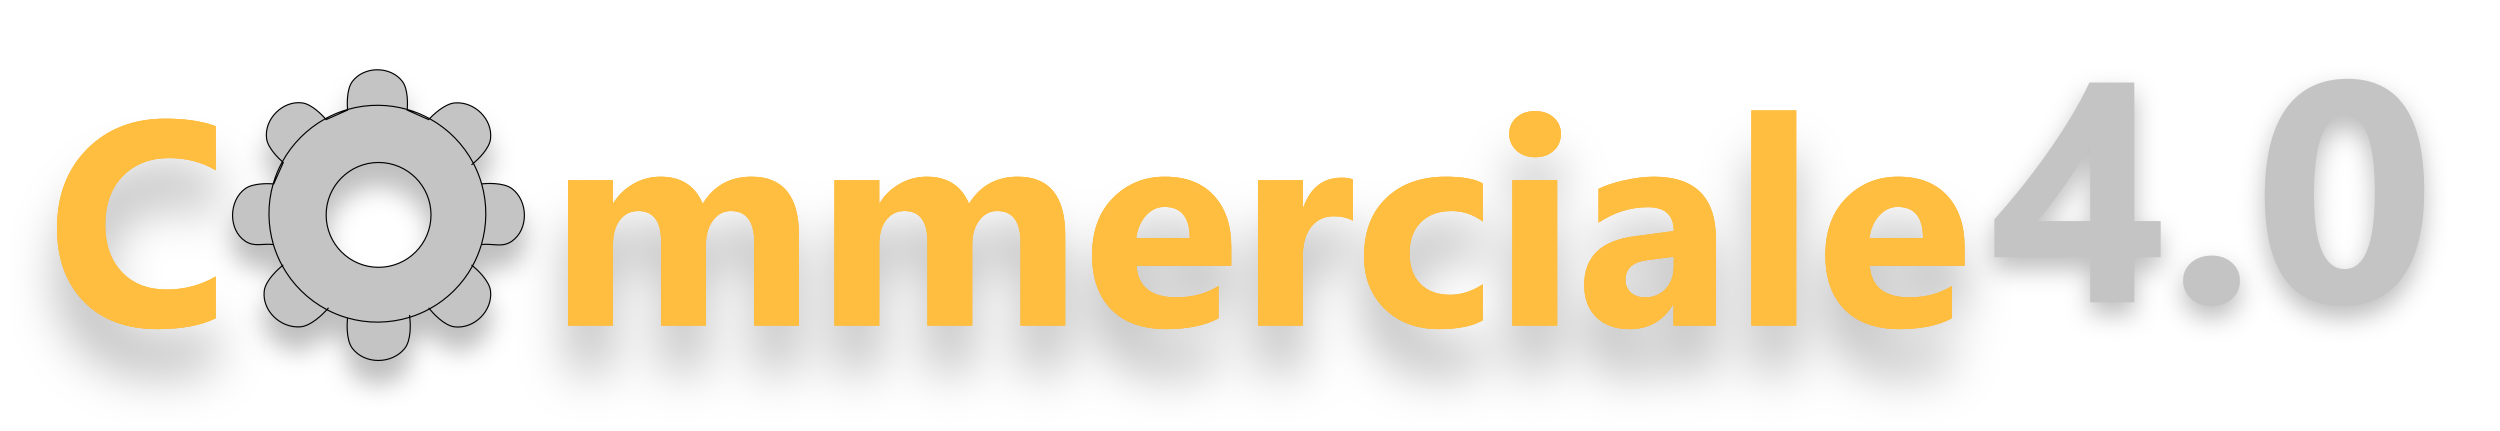
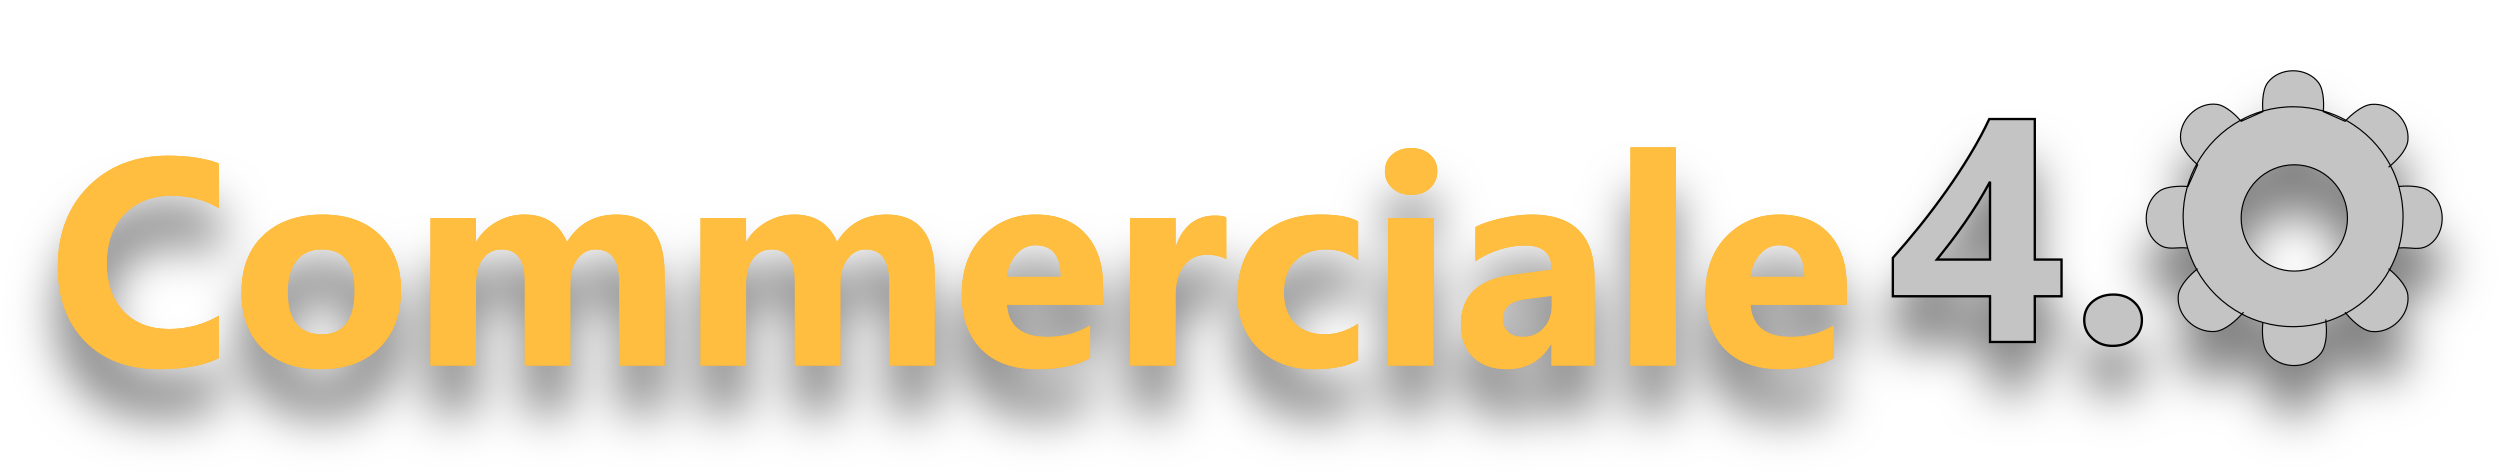
- <svg xmlns="http://www.w3.org/2000/svg" width="215" height="37" viewBox="0 0 215 37" fill="none">
+ <svg xmlns="http://www.w3.org/2000/svg" width="212" height="40" viewBox="0 0 212 40" fill="none">
  <g filter="url(#filter0_d)">
-     <path d="M18.551 27.377C17.273 27.996 15.605 28.305 13.546 28.305C10.86 28.305 8.749 27.516 7.21 25.937C5.672 24.358 4.903 22.255 4.903 19.626C4.903 16.826 5.766 14.556 7.491 12.815C9.225 11.073 11.471 10.202 14.229 10.202C15.938 10.202 17.379 10.418 18.551 10.849V14.646C17.379 13.946 16.044 13.596 14.547 13.596C12.903 13.596 11.576 14.113 10.567 15.146C9.558 16.18 9.054 17.579 9.054 19.345C9.054 21.038 9.53 22.389 10.482 23.398C11.434 24.399 12.716 24.899 14.327 24.899C15.865 24.899 17.273 24.525 18.551 23.776V27.377ZM68.71 28H64.864V20.871C64.864 19.056 64.197 18.149 62.862 18.149C62.227 18.149 61.711 18.422 61.312 18.967C60.913 19.512 60.714 20.192 60.714 21.005V28H56.856V20.798C56.856 19.032 56.201 18.149 54.891 18.149C54.232 18.149 53.703 18.409 53.304 18.93C52.914 19.451 52.718 20.159 52.718 21.054V28H48.861V15.5H52.718V17.453H52.767C53.166 16.786 53.723 16.245 54.44 15.83C55.164 15.406 55.953 15.195 56.808 15.195C58.574 15.195 59.782 15.972 60.433 17.526C61.385 15.972 62.785 15.195 64.632 15.195C67.35 15.195 68.71 16.871 68.71 20.224V28ZM91.61 28H87.765V20.871C87.765 19.056 87.097 18.149 85.763 18.149C85.128 18.149 84.611 18.422 84.212 18.967C83.814 19.512 83.614 20.192 83.614 21.005V28H79.757V20.798C79.757 19.032 79.102 18.149 77.791 18.149C77.132 18.149 76.603 18.409 76.205 18.93C75.814 19.451 75.619 20.159 75.619 21.054V28H71.761V15.5H75.619V17.453H75.668C76.066 16.786 76.624 16.245 77.34 15.83C78.064 15.406 78.853 15.195 79.708 15.195C81.474 15.195 82.683 15.972 83.334 17.526C84.286 15.972 85.685 15.195 87.533 15.195C90.251 15.195 91.61 16.871 91.61 20.224V28ZM105.892 22.849H97.738C97.868 24.663 99.011 25.571 101.168 25.571C102.543 25.571 103.752 25.245 104.793 24.594V27.377C103.638 27.996 102.136 28.305 100.289 28.305C98.271 28.305 96.704 27.748 95.589 26.633C94.474 25.51 93.917 23.947 93.917 21.945C93.917 19.87 94.519 18.226 95.724 17.014C96.928 15.801 98.409 15.195 100.167 15.195C101.99 15.195 103.398 15.736 104.391 16.818C105.392 17.901 105.892 19.37 105.892 21.225V22.849ZM102.315 20.48C102.315 18.69 101.591 17.795 100.143 17.795C99.524 17.795 98.987 18.051 98.531 18.564C98.084 19.077 97.811 19.715 97.713 20.48H102.315ZM116.341 18.979C115.877 18.727 115.336 18.601 114.718 18.601C113.88 18.601 113.224 18.91 112.752 19.528C112.28 20.139 112.044 20.973 112.044 22.031V28H108.187V15.5H112.044V17.819H112.093C112.704 16.127 113.802 15.28 115.389 15.28C115.796 15.28 116.113 15.329 116.341 15.427V18.979ZM127.523 27.548C126.652 28.053 125.395 28.305 123.751 28.305C121.83 28.305 120.276 27.723 119.088 26.56C117.9 25.396 117.306 23.894 117.306 22.055C117.306 19.931 117.94 18.259 119.21 17.038C120.488 15.809 122.193 15.195 124.325 15.195C125.798 15.195 126.864 15.39 127.523 15.781V19.052C126.717 18.45 125.818 18.149 124.825 18.149C123.718 18.149 122.84 18.474 122.188 19.125C121.546 19.768 121.224 20.66 121.224 21.799C121.224 22.906 121.533 23.776 122.152 24.411C122.77 25.038 123.621 25.351 124.703 25.351C125.663 25.351 126.603 25.05 127.523 24.448V27.548ZM132.015 13.523C131.364 13.523 130.831 13.331 130.416 12.949C130.001 12.558 129.793 12.082 129.793 11.521C129.793 10.943 130.001 10.471 130.416 10.104C130.831 9.738 131.364 9.555 132.015 9.555C132.674 9.555 133.207 9.738 133.614 10.104C134.029 10.471 134.237 10.943 134.237 11.521C134.237 12.106 134.029 12.587 133.614 12.961C133.207 13.335 132.674 13.523 132.015 13.523ZM133.919 28H130.062V15.5H133.919V28ZM147.567 28H143.917V26.206H143.868C143.03 27.605 141.789 28.305 140.145 28.305C138.932 28.305 137.976 27.963 137.276 27.28C136.585 26.588 136.239 25.669 136.239 24.521C136.239 22.096 137.675 20.696 140.548 20.322L143.941 19.87C143.941 18.503 143.201 17.819 141.72 17.819C140.23 17.819 138.814 18.263 137.472 19.15V16.245C138.009 15.968 138.741 15.724 139.669 15.512C140.605 15.301 141.455 15.195 142.22 15.195C145.785 15.195 147.567 16.973 147.567 20.529V28ZM143.941 22.922V22.08L141.671 22.373C140.418 22.535 139.791 23.101 139.791 24.069C139.791 24.509 139.942 24.871 140.243 25.156C140.552 25.433 140.967 25.571 141.488 25.571C142.212 25.571 142.802 25.323 143.258 24.826C143.714 24.322 143.941 23.687 143.941 22.922ZM154.476 28H150.619V9.494H154.476V28ZM168.954 22.849H160.799C160.93 24.663 162.073 25.571 164.229 25.571C165.605 25.571 166.813 25.245 167.855 24.594V27.377C166.699 27.996 165.198 28.305 163.351 28.305C161.332 28.305 159.766 27.748 158.651 26.633C157.536 25.51 156.979 23.947 156.979 21.945C156.979 19.87 157.581 18.226 158.785 17.014C159.99 15.801 161.471 15.195 163.229 15.195C165.051 15.195 166.459 15.736 167.452 16.818C168.453 17.901 168.954 19.37 168.954 21.225V22.849ZM165.377 20.48C165.377 18.69 164.653 17.795 163.204 17.795C162.586 17.795 162.049 18.051 161.593 18.564C161.145 19.077 160.873 19.715 160.775 20.48H165.377Z" fill="#F9B126" style="mix-blend-mode:lighten" />
-     <path d="M18.551 27.377C17.273 27.996 15.605 28.305 13.546 28.305C10.86 28.305 8.749 27.516 7.21 25.937C5.672 24.358 4.903 22.255 4.903 19.626C4.903 16.826 5.766 14.556 7.491 12.815C9.225 11.073 11.471 10.202 14.229 10.202C15.938 10.202 17.379 10.418 18.551 10.849V14.646C17.379 13.946 16.044 13.596 14.547 13.596C12.903 13.596 11.576 14.113 10.567 15.146C9.558 16.18 9.054 17.579 9.054 19.345C9.054 21.038 9.53 22.389 10.482 23.398C11.434 24.399 12.716 24.899 14.327 24.899C15.865 24.899 17.273 24.525 18.551 23.776V27.377ZM68.71 28H64.864V20.871C64.864 19.056 64.197 18.149 62.862 18.149C62.227 18.149 61.711 18.422 61.312 18.967C60.913 19.512 60.714 20.192 60.714 21.005V28H56.856V20.798C56.856 19.032 56.201 18.149 54.891 18.149C54.232 18.149 53.703 18.409 53.304 18.93C52.914 19.451 52.718 20.159 52.718 21.054V28H48.861V15.5H52.718V17.453H52.767C53.166 16.786 53.723 16.245 54.44 15.83C55.164 15.406 55.953 15.195 56.808 15.195C58.574 15.195 59.782 15.972 60.433 17.526C61.385 15.972 62.785 15.195 64.632 15.195C67.35 15.195 68.71 16.871 68.71 20.224V28ZM91.61 28H87.765V20.871C87.765 19.056 87.097 18.149 85.763 18.149C85.128 18.149 84.611 18.422 84.212 18.967C83.814 19.512 83.614 20.192 83.614 21.005V28H79.757V20.798C79.757 19.032 79.102 18.149 77.791 18.149C77.132 18.149 76.603 18.409 76.205 18.93C75.814 19.451 75.619 20.159 75.619 21.054V28H71.761V15.5H75.619V17.453H75.668C76.066 16.786 76.624 16.245 77.34 15.83C78.064 15.406 78.853 15.195 79.708 15.195C81.474 15.195 82.683 15.972 83.334 17.526C84.286 15.972 85.685 15.195 87.533 15.195C90.251 15.195 91.61 16.871 91.61 20.224V28ZM105.892 22.849H97.738C97.868 24.663 99.011 25.571 101.168 25.571C102.543 25.571 103.752 25.245 104.793 24.594V27.377C103.638 27.996 102.136 28.305 100.289 28.305C98.271 28.305 96.704 27.748 95.589 26.633C94.474 25.51 93.917 23.947 93.917 21.945C93.917 19.87 94.519 18.226 95.724 17.014C96.928 15.801 98.409 15.195 100.167 15.195C101.99 15.195 103.398 15.736 104.391 16.818C105.392 17.901 105.892 19.37 105.892 21.225V22.849ZM102.315 20.48C102.315 18.69 101.591 17.795 100.143 17.795C99.524 17.795 98.987 18.051 98.531 18.564C98.084 19.077 97.811 19.715 97.713 20.48H102.315ZM116.341 18.979C115.877 18.727 115.336 18.601 114.718 18.601C113.88 18.601 113.224 18.91 112.752 19.528C112.28 20.139 112.044 20.973 112.044 22.031V28H108.187V15.5H112.044V17.819H112.093C112.704 16.127 113.802 15.28 115.389 15.28C115.796 15.28 116.113 15.329 116.341 15.427V18.979ZM127.523 27.548C126.652 28.053 125.395 28.305 123.751 28.305C121.83 28.305 120.276 27.723 119.088 26.56C117.9 25.396 117.306 23.894 117.306 22.055C117.306 19.931 117.94 18.259 119.21 17.038C120.488 15.809 122.193 15.195 124.325 15.195C125.798 15.195 126.864 15.39 127.523 15.781V19.052C126.717 18.45 125.818 18.149 124.825 18.149C123.718 18.149 122.84 18.474 122.188 19.125C121.546 19.768 121.224 20.66 121.224 21.799C121.224 22.906 121.533 23.776 122.152 24.411C122.77 25.038 123.621 25.351 124.703 25.351C125.663 25.351 126.603 25.05 127.523 24.448V27.548ZM132.015 13.523C131.364 13.523 130.831 13.331 130.416 12.949C130.001 12.558 129.793 12.082 129.793 11.521C129.793 10.943 130.001 10.471 130.416 10.104C130.831 9.738 131.364 9.555 132.015 9.555C132.674 9.555 133.207 9.738 133.614 10.104C134.029 10.471 134.237 10.943 134.237 11.521C134.237 12.106 134.029 12.587 133.614 12.961C133.207 13.335 132.674 13.523 132.015 13.523ZM133.919 28H130.062V15.5H133.919V28ZM147.567 28H143.917V26.206H143.868C143.03 27.605 141.789 28.305 140.145 28.305C138.932 28.305 137.976 27.963 137.276 27.28C136.585 26.588 136.239 25.669 136.239 24.521C136.239 22.096 137.675 20.696 140.548 20.322L143.941 19.87C143.941 18.503 143.201 17.819 141.72 17.819C140.23 17.819 138.814 18.263 137.472 19.15V16.245C138.009 15.968 138.741 15.724 139.669 15.512C140.605 15.301 141.455 15.195 142.22 15.195C145.785 15.195 147.567 16.973 147.567 20.529V28ZM143.941 22.922V22.08L141.671 22.373C140.418 22.535 139.791 23.101 139.791 24.069C139.791 24.509 139.942 24.871 140.243 25.156C140.552 25.433 140.967 25.571 141.488 25.571C142.212 25.571 142.802 25.323 143.258 24.826C143.714 24.322 143.941 23.687 143.941 22.922ZM154.476 28H150.619V9.494H154.476V28ZM168.954 22.849H160.799C160.93 24.663 162.073 25.571 164.229 25.571C165.605 25.571 166.813 25.245 167.855 24.594V27.377C166.699 27.996 165.198 28.305 163.351 28.305C161.332 28.305 159.766 27.748 158.651 26.633C157.536 25.51 156.979 23.947 156.979 21.945C156.979 19.87 157.581 18.226 158.785 17.014C159.99 15.801 161.471 15.195 163.229 15.195C165.051 15.195 166.459 15.736 167.452 16.818C168.453 17.901 168.954 19.37 168.954 21.225V22.849ZM165.377 20.48C165.377 18.69 164.653 17.795 163.204 17.795C162.586 17.795 162.049 18.051 161.593 18.564C161.145 19.077 160.873 19.715 160.775 20.48H165.377Z" fill="url(#paint0_linear)" />
-   </g>
-   <g filter="url(#filter1_d)">
-     <path fill-rule="evenodd" clip-rule="evenodd" d="M23.492 15.813C23.248 16.661 23.121 17.556 23.131 18.482C23.141 19.368 23.274 20.224 23.514 21.034C23.704 21.672 23.959 22.282 24.273 22.855C25.154 24.461 26.494 25.779 28.113 26.633C28.674 26.928 29.268 27.168 29.888 27.345C30.735 27.587 31.631 27.713 32.557 27.703C33.494 27.692 34.396 27.546 35.244 27.283C35.836 27.099 36.403 26.859 36.937 26.567C38.501 25.714 39.79 24.425 40.643 22.861C40.957 22.285 41.212 21.673 41.4 21.031C41.637 20.223 41.769 19.367 41.779 18.482C41.789 17.555 41.663 16.659 41.421 15.812C41.245 15.194 41.006 14.603 40.712 14.044C39.86 12.424 38.544 11.084 36.939 10.202C36.888 10.254 36.861 10.285 36.861 10.285L35.016 9.465C35.016 9.465 35.018 9.447 35.021 9.413C34.238 9.189 33.412 9.065 32.557 9.055C31.632 9.045 30.737 9.172 29.889 9.417C29.892 9.448 29.894 9.465 29.894 9.465L28.049 10.285C28.049 10.285 28.026 10.256 27.982 10.207C26.428 11.064 25.14 12.352 24.283 13.906C24.332 13.95 24.361 13.973 24.361 13.973L23.541 15.818C23.541 15.818 23.524 15.816 23.492 15.813ZM32.557 13.973C30.068 13.973 28.049 15.992 28.049 18.482C28.049 20.971 30.068 22.989 32.557 22.989C35.047 22.989 37.066 20.971 37.066 18.482C37.066 15.992 35.047 13.973 32.557 13.973Z" fill="#C4C4C4" />
-     <path d="M44.033 20.735C45.472 19.723 45.435 17.292 44.033 16.227C43.278 15.655 41.726 15.781 41.421 15.812C41.663 16.659 41.789 17.555 41.779 18.482C41.769 19.367 41.637 20.223 41.4 21.031C42.428 20.916 43.187 21.331 44.033 20.735Z" fill="#C4C4C4" />
-     <path d="M39.115 28.112C40.803 28.293 42.369 26.727 42.188 25.039C42.09 24.12 40.977 23.137 40.643 22.861C39.79 24.425 38.501 25.714 36.937 26.567C37.213 26.901 38.196 28.014 39.115 28.112Z" fill="#C4C4C4" />
-     <path d="M30.303 29.957C31.368 31.359 33.718 31.337 34.812 29.957C35.38 29.239 35.297 27.804 35.244 27.283C34.396 27.546 33.494 27.692 32.557 27.703C31.631 27.713 30.735 27.587 29.888 27.345C29.857 27.65 29.731 29.202 30.303 29.957Z" fill="#C4C4C4" />
-     <path d="M22.722 25.039C22.541 26.727 24.101 28.208 25.795 28.112C26.721 28.06 27.746 27.035 28.113 26.633C26.494 25.779 25.154 24.461 24.273 22.855C23.948 23.123 22.82 24.114 22.722 25.039Z" fill="#C4C4C4" />
-     <path d="M21.082 16.227C19.659 17.263 19.62 19.755 21.082 20.735C21.877 21.268 22.565 20.918 23.514 21.034C23.274 20.224 23.141 19.368 23.131 18.482C23.121 17.556 23.248 16.661 23.492 15.813C23.212 15.792 21.79 15.713 21.082 16.227Z" fill="#C4C4C4" />
-     <path d="M26 8.851C24.318 8.622 22.698 10.242 22.927 11.924C23.039 12.748 24 13.655 24.283 13.906C25.14 12.352 26.428 11.064 27.982 10.207C27.731 9.924 26.824 8.963 26 8.851Z" fill="#C4C4C4" />
-     <path d="M34.607 7.006C33.595 5.665 31.315 5.665 30.303 7.006C29.776 7.705 29.866 9.135 29.889 9.417C30.737 9.172 31.632 9.045 32.557 9.055C33.412 9.065 34.238 9.189 35.021 9.413C35.045 9.122 35.131 7.702 34.607 7.006Z" fill="#C4C4C4" />
-     <path d="M42.188 11.924C42.369 10.236 40.807 8.715 39.115 8.851C38.231 8.921 37.223 9.906 36.939 10.202C38.544 11.084 39.86 12.424 40.712 14.044C41.109 13.707 42.096 12.787 42.188 11.924Z" fill="#C4C4C4" />
-     <path d="M40.549 14.178C40.549 14.178 40.612 14.13 40.712 14.044M41.369 15.818C41.369 15.818 41.387 15.815 41.421 15.812M41.4 21.031C41.637 20.223 41.769 19.367 41.779 18.482C41.789 17.555 41.663 16.659 41.421 15.812M41.4 21.031C42.428 20.916 43.187 21.331 44.033 20.735C45.472 19.723 45.435 17.292 44.033 16.227C43.278 15.655 41.726 15.781 41.421 15.812M41.4 21.031C41.212 21.673 40.957 22.285 40.643 22.861M40.549 22.785C40.549 22.785 40.584 22.811 40.643 22.861M36.861 26.473C36.861 26.473 36.887 26.508 36.937 26.567M35.221 27.088C35.221 27.088 35.232 27.16 35.244 27.283M29.894 27.293C29.894 27.293 29.891 27.311 29.888 27.345M28.254 26.473C28.254 26.473 28.204 26.534 28.113 26.633M24.361 22.785C24.361 22.785 24.329 22.809 24.273 22.855M23.514 21.034C23.274 20.224 23.141 19.368 23.131 18.482C23.121 17.556 23.248 16.661 23.492 15.813M23.514 21.034C22.565 20.918 21.877 21.268 21.082 20.735C19.62 19.755 19.659 17.263 21.082 16.227C21.79 15.713 23.212 15.792 23.492 15.813M23.514 21.034C23.704 21.672 23.959 22.282 24.273 22.855M23.492 15.813C23.524 15.816 23.541 15.818 23.541 15.818L24.361 13.973C24.361 13.973 24.332 13.95 24.283 13.906M23.492 15.813C23.686 15.144 23.952 14.505 24.283 13.906M24.273 22.855C25.154 24.461 26.494 25.779 28.113 26.633M24.273 22.855C23.948 23.123 22.82 24.114 22.722 25.039C22.541 26.727 24.101 28.208 25.795 28.112C26.721 28.06 27.746 27.035 28.113 26.633M28.113 26.633C28.674 26.928 29.268 27.168 29.888 27.345M29.888 27.345C30.735 27.587 31.631 27.713 32.557 27.703C33.494 27.692 34.396 27.546 35.244 27.283M29.888 27.345C29.857 27.65 29.731 29.202 30.303 29.957C31.368 31.359 33.718 31.337 34.812 29.957C35.38 29.239 35.297 27.804 35.244 27.283M35.244 27.283C35.836 27.099 36.403 26.859 36.937 26.567M36.937 26.567C38.501 25.714 39.79 24.425 40.643 22.861M36.937 26.567C37.213 26.901 38.196 28.014 39.115 28.112C40.803 28.293 42.369 26.727 42.188 25.039C42.09 24.12 40.977 23.137 40.643 22.861M41.421 15.812C41.245 15.194 41.006 14.603 40.712 14.044M40.712 14.044C39.86 12.424 38.544 11.084 36.939 10.202M40.712 14.044C41.109 13.707 42.096 12.787 42.188 11.924C42.369 10.236 40.807 8.715 39.115 8.851C38.231 8.921 37.223 9.906 36.939 10.202M36.939 10.202C36.888 10.254 36.861 10.285 36.861 10.285L35.016 9.465C35.016 9.465 35.018 9.447 35.021 9.413M36.939 10.202C36.337 9.871 35.695 9.605 35.021 9.413M35.021 9.413C34.238 9.189 33.412 9.065 32.557 9.055C31.632 9.045 30.737 9.172 29.889 9.417M35.021 9.413C35.045 9.122 35.131 7.702 34.607 7.006C33.595 5.665 31.315 5.665 30.303 7.006C29.776 7.705 29.866 9.135 29.889 9.417M29.889 9.417C29.892 9.448 29.894 9.465 29.894 9.465L28.049 10.285C28.049 10.285 28.026 10.256 27.982 10.207M29.889 9.417C29.22 9.61 28.581 9.876 27.982 10.207M27.982 10.207C26.428 11.064 25.14 12.352 24.283 13.906M27.982 10.207C27.731 9.924 26.824 8.963 26 8.851C24.318 8.622 22.698 10.242 22.927 11.924C23.039 12.748 24 13.655 24.283 13.906M28.049 18.482C28.049 15.992 30.068 13.973 32.557 13.973C35.047 13.973 37.066 15.992 37.066 18.482C37.066 20.971 35.047 22.989 32.557 22.989C30.068 22.989 28.049 20.971 28.049 18.482Z" stroke="black" stroke-width="0.1" />
-   </g>
-   <g filter="url(#filter2_d)">
-     <path d="M183.551 7.095V19.013H185.818V22.124H183.551V26H179.754V22.124H171.514V18.868C172.244 18.05 173 17.158 173.782 16.191C174.564 15.216 175.32 14.214 176.049 13.185C176.779 12.157 177.456 11.124 178.08 10.087C178.712 9.041 179.249 8.044 179.688 7.095H183.551ZM175.245 19.013H179.754V12.408C179.446 12.979 179.112 13.559 178.752 14.148C178.392 14.728 178.014 15.304 177.618 15.875C177.223 16.438 176.823 16.987 176.418 17.523C176.014 18.05 175.623 18.547 175.245 19.013ZM190.143 26.33C189.457 26.33 188.886 26.119 188.429 25.697C187.972 25.275 187.743 24.756 187.743 24.141C187.743 23.508 187.976 22.99 188.442 22.585C188.917 22.181 189.505 21.979 190.208 21.979C190.92 21.979 191.5 22.186 191.949 22.599C192.406 23.003 192.634 23.517 192.634 24.141C192.634 24.783 192.401 25.31 191.936 25.723C191.479 26.127 190.881 26.33 190.143 26.33ZM201.52 26.33C197.02 26.33 194.77 23.17 194.77 16.851C194.77 13.572 195.376 11.076 196.589 9.362C197.811 7.64 199.578 6.778 201.889 6.778C206.284 6.778 208.481 9.991 208.481 16.416C208.481 19.615 207.879 22.067 206.675 23.772C205.479 25.477 203.761 26.33 201.52 26.33ZM201.705 9.956C199.903 9.956 199.002 12.219 199.002 16.745C199.002 21.008 199.885 23.139 201.652 23.139C203.375 23.139 204.236 20.942 204.236 16.547C204.236 12.153 203.392 9.956 201.705 9.956Z" fill="#C4C4C4" />
+     <path d="M172.551 10.095V22.013H174.818V25.124H172.551V29H168.754V25.124H160.514V21.868C161.244 21.05 162 20.158 162.782 19.191C163.564 18.216 164.32 17.214 165.049 16.186C165.779 15.157 166.456 14.124 167.08 13.087C167.712 12.041 168.249 11.044 168.688 10.095H172.551ZM164.245 22.013H168.754V15.408C168.446 15.979 168.112 16.559 167.752 17.148C167.392 17.728 167.014 18.304 166.618 18.875C166.223 19.438 165.823 19.987 165.418 20.523C165.014 21.05 164.623 21.547 164.245 22.013ZM179.143 29.33C178.457 29.33 177.886 29.119 177.429 28.697C176.972 28.275 176.743 27.756 176.743 27.141C176.743 26.508 176.976 25.99 177.442 25.585C177.917 25.181 178.505 24.979 179.208 24.979C179.92 24.979 180.5 25.186 180.949 25.599C181.406 26.003 181.634 26.517 181.634 27.141C181.634 27.783 181.401 28.31 180.936 28.723C180.479 29.127 179.881 29.33 179.143 29.33Z" fill="#C4C4C4" />
+     <path d="M172.551 10.095H172.651V9.995H172.551V10.095ZM172.551 22.013H172.451V22.113H172.551V22.013ZM174.818 22.013H174.918V21.913H174.818V22.013ZM174.818 25.124V25.224H174.918V25.124H174.818ZM172.551 25.124V25.024H172.451V25.124H172.551ZM172.551 29V29.1H172.651V29H172.551ZM168.754 29H168.654V29.1H168.754V29ZM168.754 25.124H168.854V25.024H168.754V25.124ZM160.514 25.124H160.414V25.224H160.514V25.124ZM160.514 21.868L160.44 21.801L160.414 21.829V21.868H160.514ZM162.782 19.191L162.859 19.254L162.86 19.254L162.782 19.191ZM167.08 13.087L166.994 13.036L166.994 13.036L167.08 13.087ZM168.688 10.095V9.995H168.624L168.597 10.053L168.688 10.095ZM164.245 22.013L164.167 21.95L164.035 22.113H164.245V22.013ZM168.754 22.013V22.113H168.854V22.013H168.754ZM168.754 15.408H168.854L168.666 15.36L168.754 15.408ZM167.752 17.148L167.837 17.201L167.837 17.2L167.752 17.148ZM166.618 18.875L166.7 18.933L166.7 18.932L166.618 18.875ZM165.418 20.523L165.498 20.584L165.498 20.583L165.418 20.523ZM172.451 10.095V22.013H172.651V10.095H172.451ZM172.551 22.113H174.818V21.913H172.551V22.113ZM174.718 22.013V25.124H174.918V22.013H174.718ZM174.818 25.024H172.551V25.224H174.818V25.024ZM172.451 25.124V29H172.651V25.124H172.451ZM172.551 28.9H168.754V29.1H172.551V28.9ZM168.854 29V25.124H168.654V29H168.854ZM168.754 25.024H160.514V25.224H168.754V25.024ZM160.614 25.124V21.868H160.414V25.124H160.614ZM160.589 21.934C161.319 21.116 162.076 20.222 162.859 19.254L162.704 19.128C161.923 20.094 161.168 20.985 160.44 21.801L160.589 21.934ZM162.86 19.254C163.643 18.277 164.4 17.273 165.131 16.243L164.968 16.128C164.239 17.154 163.485 18.155 162.704 19.129L162.86 19.254ZM165.131 16.243C165.862 15.213 166.54 14.178 167.165 13.139L166.994 13.036C166.371 14.071 165.696 15.101 164.968 16.128L165.131 16.243ZM167.165 13.139C167.8 12.091 168.338 11.09 168.779 10.137L168.597 10.053C168.16 10.998 167.625 11.992 166.994 13.036L167.165 13.139ZM168.688 10.195H172.551V9.995H168.688V10.195ZM164.245 22.113H168.754V21.913H164.245V22.113ZM168.854 22.013V15.408H168.654V22.013H168.854ZM168.666 15.36C168.359 15.93 168.026 16.508 167.667 17.096L167.837 17.2C168.199 16.61 168.533 16.028 168.842 15.455L168.666 15.36ZM167.667 17.095C167.308 17.674 166.931 18.248 166.536 18.818L166.7 18.932C167.097 18.359 167.476 17.782 167.837 17.201L167.667 17.095ZM166.536 18.817C166.141 19.379 165.742 19.927 165.339 20.463L165.498 20.583C165.903 20.046 166.304 19.496 166.7 18.933L166.536 18.817ZM165.339 20.462C164.935 20.989 164.545 21.485 164.167 21.95L164.323 22.076C164.701 21.609 165.093 21.112 165.498 20.584L165.339 20.462ZM177.442 25.585L177.377 25.509L177.376 25.51L177.442 25.585ZM180.949 25.599L180.881 25.672L180.882 25.674L180.949 25.599ZM180.936 28.723L181.002 28.798L181.002 28.798L180.936 28.723ZM179.143 29.23C178.479 29.23 177.933 29.026 177.497 28.623L177.361 28.77C177.838 29.211 178.435 29.43 179.143 29.43V29.23ZM177.497 28.623C177.06 28.22 176.843 27.728 176.843 27.141H176.643C176.643 27.785 176.884 28.33 177.361 28.77L177.497 28.623ZM176.843 27.141C176.843 26.536 177.064 26.046 177.507 25.661L177.376 25.51C176.888 25.934 176.643 26.48 176.643 27.141H176.843ZM177.507 25.662C177.961 25.275 178.526 25.079 179.208 25.079V24.879C178.485 24.879 177.872 25.088 177.377 25.509L177.507 25.662ZM179.208 25.079C179.9 25.079 180.454 25.279 180.881 25.672L181.016 25.525C180.547 25.092 179.941 24.879 179.208 24.879V25.079ZM180.882 25.674C181.317 26.058 181.534 26.545 181.534 27.141H181.734C181.734 26.489 181.494 25.948 181.015 25.524L180.882 25.674ZM181.534 27.141C181.534 27.755 181.313 28.255 180.869 28.648L181.002 28.798C181.49 28.365 181.734 27.81 181.734 27.141H181.534ZM180.869 28.648C180.434 29.033 179.862 29.23 179.143 29.23V29.43C179.9 29.43 180.523 29.222 181.002 28.798L180.869 28.648Z" fill="black" />
+     <path d="M18.551 30.377C17.273 30.996 15.605 31.305 13.546 31.305C10.86 31.305 8.749 30.516 7.21 28.937C5.672 27.358 4.903 25.255 4.903 22.626C4.903 19.826 5.766 17.556 7.491 15.815C9.225 14.073 11.471 13.202 14.229 13.202C15.938 13.202 17.379 13.418 18.551 13.849V17.645C17.379 16.946 16.044 16.596 14.547 16.596C12.903 16.596 11.576 17.113 10.567 18.146C9.558 19.18 9.054 20.579 9.054 22.345C9.054 24.038 9.53 25.389 10.482 26.398C11.434 27.399 12.716 27.899 14.327 27.899C15.865 27.899 17.273 27.525 18.551 26.776V30.377ZM27.181 31.305C25.098 31.305 23.458 30.723 22.262 29.56C21.074 28.388 20.48 26.801 20.48 24.799C20.48 22.732 21.098 21.116 22.335 19.953C23.572 18.781 25.244 18.195 27.352 18.195C29.427 18.195 31.055 18.781 32.235 19.953C33.415 21.116 34.005 22.659 34.005 24.579C34.005 26.654 33.395 28.294 32.174 29.498C30.961 30.703 29.297 31.305 27.181 31.305ZM27.279 21.149C26.367 21.149 25.659 21.462 25.155 22.089C24.65 22.715 24.398 23.602 24.398 24.75C24.398 27.151 25.366 28.351 27.303 28.351C29.151 28.351 30.074 27.118 30.074 24.652C30.074 22.317 29.142 21.149 27.279 21.149ZM56.356 31H52.511V23.871C52.511 22.056 51.843 21.149 50.509 21.149C49.874 21.149 49.357 21.422 48.959 21.967C48.56 22.512 48.36 23.192 48.36 24.005V31H44.503V23.798C44.503 22.032 43.848 21.149 42.538 21.149C41.878 21.149 41.349 21.409 40.951 21.93C40.56 22.451 40.365 23.159 40.365 24.054V31H36.507V18.5H40.365V20.453H40.414C40.812 19.786 41.37 19.245 42.086 18.83C42.81 18.406 43.6 18.195 44.454 18.195C46.22 18.195 47.428 18.972 48.08 20.526C49.032 18.972 50.431 18.195 52.279 18.195C54.997 18.195 56.356 19.871 56.356 23.224V31ZM79.256 31H75.411V23.871C75.411 22.056 74.744 21.149 73.409 21.149C72.774 21.149 72.258 21.422 71.859 21.967C71.46 22.512 71.261 23.192 71.261 24.005V31H67.403V23.798C67.403 22.032 66.748 21.149 65.438 21.149C64.779 21.149 64.25 21.409 63.851 21.93C63.46 22.451 63.265 23.159 63.265 24.054V31H59.408V18.5H63.265V20.453H63.314C63.713 19.786 64.27 19.245 64.986 18.83C65.711 18.406 66.5 18.195 67.355 18.195C69.12 18.195 70.329 18.972 70.98 20.526C71.932 18.972 73.332 18.195 75.179 18.195C77.897 18.195 79.256 19.871 79.256 23.224V31ZM93.539 25.849H85.384C85.514 27.663 86.658 28.571 88.814 28.571C90.19 28.571 91.398 28.245 92.44 27.594V30.377C91.284 30.996 89.783 31.305 87.936 31.305C85.917 31.305 84.351 30.748 83.236 29.633C82.121 28.51 81.564 26.947 81.564 24.945C81.564 22.87 82.166 21.226 83.37 20.014C84.575 18.801 86.056 18.195 87.814 18.195C89.636 18.195 91.044 18.736 92.037 19.818C93.038 20.901 93.539 22.37 93.539 24.225V25.849ZM89.962 23.48C89.962 21.69 89.238 20.795 87.789 20.795C87.171 20.795 86.633 21.051 86.178 21.564C85.73 22.077 85.457 22.715 85.36 23.48H89.962ZM103.988 21.979C103.524 21.727 102.983 21.601 102.364 21.601C101.526 21.601 100.871 21.91 100.399 22.528C99.927 23.139 99.691 23.973 99.691 25.031V31H95.834V18.5H99.691V20.819H99.74C100.35 19.127 101.449 18.28 103.036 18.28C103.443 18.28 103.76 18.329 103.988 18.427V21.979ZM115.169 30.548C114.299 31.053 113.041 31.305 111.397 31.305C109.477 31.305 107.923 30.723 106.734 29.56C105.546 28.396 104.952 26.894 104.952 25.055C104.952 22.931 105.587 21.259 106.856 20.038C108.134 18.809 109.839 18.195 111.971 18.195C113.444 18.195 114.51 18.39 115.169 18.781V22.052C114.364 21.45 113.465 21.149 112.472 21.149C111.365 21.149 110.486 21.474 109.835 22.125C109.192 22.768 108.871 23.66 108.871 24.799C108.871 25.906 109.18 26.776 109.798 27.411C110.417 28.038 111.267 28.351 112.35 28.351C113.31 28.351 114.25 28.05 115.169 27.448V30.548ZM119.662 16.523C119.011 16.523 118.478 16.331 118.062 15.949C117.647 15.558 117.44 15.082 117.44 14.521C117.44 13.943 117.647 13.471 118.062 13.104C118.478 12.738 119.011 12.555 119.662 12.555C120.321 12.555 120.854 12.738 121.261 13.104C121.676 13.471 121.883 13.943 121.883 14.521C121.883 15.106 121.676 15.587 121.261 15.961C120.854 16.335 120.321 16.523 119.662 16.523ZM121.566 31H117.708V18.5H121.566V31ZM135.213 31H131.563V29.206H131.515C130.676 30.605 129.435 31.305 127.792 31.305C126.579 31.305 125.623 30.963 124.923 30.28C124.231 29.588 123.885 28.669 123.885 27.521C123.885 25.096 125.322 23.696 128.194 23.322L131.588 22.87C131.588 21.503 130.847 20.819 129.366 20.819C127.877 20.819 126.461 21.263 125.118 22.15V19.245C125.655 18.968 126.388 18.724 127.315 18.512C128.251 18.301 129.102 18.195 129.867 18.195C133.431 18.195 135.213 19.973 135.213 23.529V31ZM131.588 25.922V25.08L129.317 25.373C128.064 25.535 127.438 26.101 127.438 27.069C127.438 27.509 127.588 27.871 127.889 28.156C128.198 28.433 128.613 28.571 129.134 28.571C129.859 28.571 130.449 28.323 130.904 27.826C131.36 27.322 131.588 26.687 131.588 25.922ZM142.123 31H138.265V12.494H142.123V31ZM156.6 25.849H148.446C148.576 27.663 149.719 28.571 151.876 28.571C153.251 28.571 154.46 28.245 155.501 27.594V30.377C154.346 30.996 152.844 31.305 150.997 31.305C148.979 31.305 147.412 30.748 146.297 29.633C145.182 28.51 144.625 26.947 144.625 24.945C144.625 22.87 145.227 21.226 146.432 20.014C147.636 18.801 149.117 18.195 150.875 18.195C152.698 18.195 154.106 18.736 155.099 19.818C156.1 20.901 156.6 22.37 156.6 24.225V25.849ZM153.023 23.48C153.023 21.69 152.299 20.795 150.851 20.795C150.232 20.795 149.695 21.051 149.239 21.564C148.792 22.077 148.519 22.715 148.421 23.48H153.023Z" fill="#F9B126" style="mix-blend-mode:lighten" />
+     <path d="M18.551 30.377C17.273 30.996 15.605 31.305 13.546 31.305C10.86 31.305 8.749 30.516 7.21 28.937C5.672 27.358 4.903 25.255 4.903 22.626C4.903 19.826 5.766 17.556 7.491 15.815C9.225 14.073 11.471 13.202 14.229 13.202C15.938 13.202 17.379 13.418 18.551 13.849V17.645C17.379 16.946 16.044 16.596 14.547 16.596C12.903 16.596 11.576 17.113 10.567 18.146C9.558 19.18 9.054 20.579 9.054 22.345C9.054 24.038 9.53 25.389 10.482 26.398C11.434 27.399 12.716 27.899 14.327 27.899C15.865 27.899 17.273 27.525 18.551 26.776V30.377ZM27.181 31.305C25.098 31.305 23.458 30.723 22.262 29.56C21.074 28.388 20.48 26.801 20.48 24.799C20.48 22.732 21.098 21.116 22.335 19.953C23.572 18.781 25.244 18.195 27.352 18.195C29.427 18.195 31.055 18.781 32.235 19.953C33.415 21.116 34.005 22.659 34.005 24.579C34.005 26.654 33.395 28.294 32.174 29.498C30.961 30.703 29.297 31.305 27.181 31.305ZM27.279 21.149C26.367 21.149 25.659 21.462 25.155 22.089C24.65 22.715 24.398 23.602 24.398 24.75C24.398 27.151 25.366 28.351 27.303 28.351C29.151 28.351 30.074 27.118 30.074 24.652C30.074 22.317 29.142 21.149 27.279 21.149ZM56.356 31H52.511V23.871C52.511 22.056 51.843 21.149 50.509 21.149C49.874 21.149 49.357 21.422 48.959 21.967C48.56 22.512 48.36 23.192 48.36 24.005V31H44.503V23.798C44.503 22.032 43.848 21.149 42.538 21.149C41.878 21.149 41.349 21.409 40.951 21.93C40.56 22.451 40.365 23.159 40.365 24.054V31H36.507V18.5H40.365V20.453H40.414C40.812 19.786 41.37 19.245 42.086 18.83C42.81 18.406 43.6 18.195 44.454 18.195C46.22 18.195 47.428 18.972 48.08 20.526C49.032 18.972 50.431 18.195 52.279 18.195C54.997 18.195 56.356 19.871 56.356 23.224V31ZM79.256 31H75.411V23.871C75.411 22.056 74.744 21.149 73.409 21.149C72.774 21.149 72.258 21.422 71.859 21.967C71.46 22.512 71.261 23.192 71.261 24.005V31H67.403V23.798C67.403 22.032 66.748 21.149 65.438 21.149C64.779 21.149 64.25 21.409 63.851 21.93C63.46 22.451 63.265 23.159 63.265 24.054V31H59.408V18.5H63.265V20.453H63.314C63.713 19.786 64.27 19.245 64.986 18.83C65.711 18.406 66.5 18.195 67.355 18.195C69.12 18.195 70.329 18.972 70.98 20.526C71.932 18.972 73.332 18.195 75.179 18.195C77.897 18.195 79.256 19.871 79.256 23.224V31ZM93.539 25.849H85.384C85.514 27.663 86.658 28.571 88.814 28.571C90.19 28.571 91.398 28.245 92.44 27.594V30.377C91.284 30.996 89.783 31.305 87.936 31.305C85.917 31.305 84.351 30.748 83.236 29.633C82.121 28.51 81.564 26.947 81.564 24.945C81.564 22.87 82.166 21.226 83.37 20.014C84.575 18.801 86.056 18.195 87.814 18.195C89.636 18.195 91.044 18.736 92.037 19.818C93.038 20.901 93.539 22.37 93.539 24.225V25.849ZM89.962 23.48C89.962 21.69 89.238 20.795 87.789 20.795C87.171 20.795 86.633 21.051 86.178 21.564C85.73 22.077 85.457 22.715 85.36 23.48H89.962ZM103.988 21.979C103.524 21.727 102.983 21.601 102.364 21.601C101.526 21.601 100.871 21.91 100.399 22.528C99.927 23.139 99.691 23.973 99.691 25.031V31H95.834V18.5H99.691V20.819H99.74C100.35 19.127 101.449 18.28 103.036 18.28C103.443 18.28 103.76 18.329 103.988 18.427V21.979ZM115.169 30.548C114.299 31.053 113.041 31.305 111.397 31.305C109.477 31.305 107.923 30.723 106.734 29.56C105.546 28.396 104.952 26.894 104.952 25.055C104.952 22.931 105.587 21.259 106.856 20.038C108.134 18.809 109.839 18.195 111.971 18.195C113.444 18.195 114.51 18.39 115.169 18.781V22.052C114.364 21.45 113.465 21.149 112.472 21.149C111.365 21.149 110.486 21.474 109.835 22.125C109.192 22.768 108.871 23.66 108.871 24.799C108.871 25.906 109.18 26.776 109.798 27.411C110.417 28.038 111.267 28.351 112.35 28.351C113.31 28.351 114.25 28.05 115.169 27.448V30.548ZM119.662 16.523C119.011 16.523 118.478 16.331 118.062 15.949C117.647 15.558 117.44 15.082 117.44 14.521C117.44 13.943 117.647 13.471 118.062 13.104C118.478 12.738 119.011 12.555 119.662 12.555C120.321 12.555 120.854 12.738 121.261 13.104C121.676 13.471 121.883 13.943 121.883 14.521C121.883 15.106 121.676 15.587 121.261 15.961C120.854 16.335 120.321 16.523 119.662 16.523ZM121.566 31H117.708V18.5H121.566V31ZM135.213 31H131.563V29.206H131.515C130.676 30.605 129.435 31.305 127.792 31.305C126.579 31.305 125.623 30.963 124.923 30.28C124.231 29.588 123.885 28.669 123.885 27.521C123.885 25.096 125.322 23.696 128.194 23.322L131.588 22.87C131.588 21.503 130.847 20.819 129.366 20.819C127.877 20.819 126.461 21.263 125.118 22.15V19.245C125.655 18.968 126.388 18.724 127.315 18.512C128.251 18.301 129.102 18.195 129.867 18.195C133.431 18.195 135.213 19.973 135.213 23.529V31ZM131.588 25.922V25.08L129.317 25.373C128.064 25.535 127.438 26.101 127.438 27.069C127.438 27.509 127.588 27.871 127.889 28.156C128.198 28.433 128.613 28.571 129.134 28.571C129.859 28.571 130.449 28.323 130.904 27.826C131.36 27.322 131.588 26.687 131.588 25.922ZM142.123 31H138.265V12.494H142.123V31ZM156.6 25.849H148.446C148.576 27.663 149.719 28.571 151.876 28.571C153.251 28.571 154.46 28.245 155.501 27.594V30.377C154.346 30.996 152.844 31.305 150.997 31.305C148.979 31.305 147.412 30.748 146.297 29.633C145.182 28.51 144.625 26.947 144.625 24.945C144.625 22.87 145.227 21.226 146.432 20.014C147.636 18.801 149.117 18.195 150.875 18.195C152.698 18.195 154.106 18.736 155.099 19.818C156.1 20.901 156.6 22.37 156.6 24.225V25.849ZM153.023 23.48C153.023 21.69 152.299 20.795 150.851 20.795C150.232 20.795 149.695 21.051 149.239 21.564C148.792 22.077 148.519 22.715 148.421 23.48H153.023Z" fill="url(#paint0_linear)" />
+     <path fill-rule="evenodd" clip-rule="evenodd" d="M185.492 15.813C185.248 16.661 185.121 17.556 185.131 18.482C185.141 19.368 185.274 20.224 185.514 21.034C185.704 21.672 185.959 22.282 186.273 22.855C187.154 24.461 188.493 25.779 190.113 26.633C190.674 26.928 191.268 27.168 191.888 27.345C192.735 27.587 193.631 27.713 194.557 27.703C195.494 27.692 196.396 27.546 197.244 27.283C197.836 27.099 198.403 26.859 198.937 26.567C200.501 25.714 201.79 24.425 202.643 22.861C202.957 22.285 203.212 21.673 203.4 21.031C203.637 20.223 203.769 19.367 203.778 18.482C203.789 17.555 203.663 16.659 203.421 15.812C203.245 15.194 203.006 14.603 202.712 14.044C201.86 12.424 200.544 11.084 198.939 10.202C198.888 10.254 198.861 10.285 198.861 10.285L197.016 9.465C197.016 9.465 197.018 9.447 197.021 9.413C196.238 9.189 195.412 9.065 194.557 9.055C193.632 9.045 192.737 9.172 191.889 9.417C191.892 9.448 191.894 9.465 191.894 9.465L190.049 10.285C190.049 10.285 190.026 10.256 189.982 10.207C188.428 11.064 187.14 12.352 186.283 13.906C186.332 13.95 186.361 13.973 186.361 13.973L185.541 15.818C185.541 15.818 185.524 15.816 185.492 15.813ZM194.557 13.973C192.068 13.973 190.049 15.992 190.049 18.482C190.049 20.971 192.068 22.989 194.557 22.989C197.047 22.989 199.066 20.971 199.066 18.482C199.066 15.992 197.047 13.973 194.557 13.973Z" fill="#C4C4C4" />
+     <path d="M206.033 20.735C207.472 19.723 207.435 17.292 206.033 16.227C205.278 15.655 203.726 15.781 203.421 15.812C203.663 16.659 203.789 17.555 203.778 18.482C203.769 19.367 203.637 20.223 203.4 21.031C204.428 20.916 205.187 21.331 206.033 20.735Z" fill="#C4C4C4" />
+     <path d="M201.115 28.112C202.803 28.293 204.369 26.727 204.188 25.039C204.09 24.12 202.977 23.137 202.643 22.861C201.79 24.425 200.501 25.714 198.937 26.567C199.213 26.901 200.196 28.014 201.115 28.112Z" fill="#C4C4C4" />
+     <path d="M192.303 29.957C193.368 31.359 195.718 31.337 196.812 29.957C197.38 29.239 197.297 27.804 197.244 27.283C196.396 27.546 195.494 27.692 194.557 27.703C193.631 27.713 192.735 27.587 191.888 27.345C191.857 27.65 191.731 29.202 192.303 29.957Z" fill="#C4C4C4" />
+     <path d="M184.722 25.039C184.541 26.727 186.101 28.208 187.795 28.112C188.721 28.06 189.746 27.035 190.113 26.633C188.493 25.779 187.154 24.461 186.273 22.855C185.948 23.123 184.82 24.114 184.722 25.039Z" fill="#C4C4C4" />
+     <path d="M183.082 16.227C181.659 17.263 181.62 19.755 183.082 20.735C183.877 21.268 184.565 20.918 185.514 21.034C185.274 20.224 185.141 19.368 185.131 18.482C185.121 17.556 185.248 16.661 185.492 15.813C185.212 15.792 183.79 15.713 183.082 16.227Z" fill="#C4C4C4" />
+     <path d="M188 8.851C186.318 8.622 184.698 10.242 184.927 11.924C185.039 12.748 186 13.655 186.283 13.906C187.14 12.352 188.428 11.064 189.982 10.207C189.731 9.924 188.824 8.963 188 8.851Z" fill="#C4C4C4" />
+     <path d="M196.607 7.006C195.595 5.665 193.315 5.665 192.303 7.006C191.777 7.705 191.866 9.135 191.889 9.417C192.737 9.172 193.632 9.045 194.557 9.055C195.412 9.065 196.238 9.189 197.021 9.413C197.045 9.122 197.131 7.702 196.607 7.006Z" fill="#C4C4C4" />
+     <path d="M204.188 11.924C204.369 10.236 202.807 8.715 201.115 8.851C200.232 8.921 199.223 9.906 198.939 10.202C200.544 11.084 201.86 12.424 202.712 14.044C203.109 13.707 204.096 12.787 204.188 11.924Z" fill="#C4C4C4" />
+     <path d="M202.549 14.178C202.549 14.178 202.612 14.13 202.712 14.044M203.369 15.818C203.369 15.818 203.387 15.815 203.421 15.812M203.4 21.031C203.637 20.223 203.769 19.367 203.778 18.482C203.789 17.555 203.663 16.659 203.421 15.812M203.4 21.031C204.428 20.916 205.187 21.331 206.033 20.735C207.472 19.723 207.435 17.292 206.033 16.227C205.278 15.655 203.726 15.781 203.421 15.812M203.4 21.031C203.212 21.673 202.957 22.285 202.643 22.861M202.549 22.785C202.549 22.785 202.584 22.811 202.643 22.861M198.861 26.473C198.861 26.473 198.887 26.508 198.937 26.567M197.221 27.088C197.221 27.088 197.232 27.16 197.244 27.283M191.894 27.293C191.894 27.293 191.891 27.311 191.888 27.345M190.254 26.473C190.254 26.473 190.204 26.534 190.113 26.633M186.361 22.785C186.361 22.785 186.329 22.809 186.273 22.855M185.514 21.034C185.274 20.224 185.141 19.368 185.131 18.482C185.121 17.556 185.248 16.661 185.492 15.813M185.514 21.034C184.565 20.918 183.877 21.268 183.082 20.735C181.62 19.755 181.659 17.263 183.082 16.227C183.79 15.713 185.212 15.792 185.492 15.813M185.514 21.034C185.704 21.672 185.959 22.282 186.273 22.855M185.492 15.813C185.524 15.816 185.541 15.818 185.541 15.818L186.361 13.973C186.361 13.973 186.332 13.95 186.283 13.906M185.492 15.813C185.686 15.144 185.952 14.505 186.283 13.906M186.273 22.855C187.154 24.461 188.493 25.779 190.113 26.633M186.273 22.855C185.948 23.123 184.82 24.114 184.722 25.039C184.541 26.727 186.101 28.208 187.795 28.112C188.721 28.06 189.746 27.035 190.113 26.633M190.113 26.633C190.674 26.928 191.268 27.168 191.888 27.345M191.888 27.345C192.735 27.587 193.631 27.713 194.557 27.703C195.494 27.692 196.396 27.546 197.244 27.283M191.888 27.345C191.857 27.65 191.731 29.202 192.303 29.957C193.368 31.359 195.718 31.337 196.812 29.957C197.38 29.239 197.297 27.804 197.244 27.283M197.244 27.283C197.836 27.099 198.403 26.859 198.937 26.567M198.937 26.567C200.501 25.714 201.79 24.425 202.643 22.861M198.937 26.567C199.213 26.901 200.196 28.014 201.115 28.112C202.803 28.293 204.369 26.727 204.188 25.039C204.09 24.12 202.977 23.137 202.643 22.861M203.421 15.812C203.245 15.194 203.006 14.603 202.712 14.044M202.712 14.044C201.86 12.424 200.544 11.084 198.939 10.202M202.712 14.044C203.109 13.707 204.096 12.787 204.188 11.924C204.369 10.236 202.807 8.715 201.115 8.851C200.232 8.921 199.223 9.906 198.939 10.202M198.939 10.202C198.888 10.254 198.861 10.285 198.861 10.285L197.016 9.465C197.016 9.465 197.018 9.447 197.021 9.413M198.939 10.202C198.337 9.871 197.695 9.605 197.021 9.413M197.021 9.413C196.238 9.189 195.412 9.065 194.557 9.055C193.632 9.045 192.737 9.172 191.889 9.417M197.021 9.413C197.045 9.122 197.131 7.702 196.607 7.006C195.595 5.665 193.315 5.665 192.303 7.006C191.777 7.705 191.866 9.135 191.889 9.417M191.889 9.417C191.892 9.448 191.894 9.465 191.894 9.465L190.049 10.285C190.049 10.285 190.026 10.256 189.982 10.207M191.889 9.417C191.22 9.61 190.581 9.876 189.982 10.207M189.982 10.207C188.428 11.064 187.14 12.352 186.283 13.906M189.982 10.207C189.731 9.924 188.824 8.963 188 8.851C186.318 8.622 184.698 10.242 184.927 11.924C185.039 12.748 186 13.655 186.283 13.906M190.049 18.482C190.049 15.992 192.068 13.973 194.557 13.973C197.047 13.973 199.066 15.992 199.066 18.482C199.066 20.971 197.047 22.989 194.557 22.989C192.068 22.989 190.049 20.971 190.049 18.482Z" stroke="black" stroke-width="0.1" />
  </g>
  <defs>
-     <filter id="filter0_d" x="0.903" y="9.494" width="172.05" height="26.811" filterUnits="userSpaceOnUse" color-interpolation-filters="sRGB">
+     <filter id="filter0_d" x="0" y="0" width="212" height="42" filterUnits="userSpaceOnUse" color-interpolation-filters="sRGB">
      <feFlood flood-opacity="0" result="BackgroundImageFix" />
      <feColorMatrix in="SourceAlpha" type="matrix" values="0 0 0 0 0 0 0 0 0 0 0 0 0 0 0 0 0 0 127 0" />
      <feOffset dy="4" />
      <feGaussianBlur stdDeviation="2" />
-       <feColorMatrix type="matrix" values="0 0 0 0 0 0 0 0 0 0 0 0 0 0 0 0 0 0 0.25 0" />
+       <feColorMatrix type="matrix" values="0 0 0 0 0 0 0 0 0 0 0 0 0 0 0 0 0 0 0.5 0" />
      <feBlend mode="normal" in2="BackgroundImageFix" result="effect1_dropShadow" />
      <feBlend mode="normal" in="SourceGraphic" in2="effect1_dropShadow" result="shape" />
    </filter>
-     <filter id="filter1_d" x="17.95" y="5.95" width="29.198" height="29.1" filterUnits="userSpaceOnUse" color-interpolation-filters="sRGB">
-       <feFlood flood-opacity="0" result="BackgroundImageFix" />
-       <feColorMatrix in="SourceAlpha" type="matrix" values="0 0 0 0 0 0 0 0 0 0 0 0 0 0 0 0 0 0 127 0" />
-       <feOffset dy="2" />
-       <feGaussianBlur stdDeviation="1" />
-       <feColorMatrix type="matrix" values="0 0 0 0 0 0 0 0 0 0 0 0 0 0 0 0 0 0 0.25 0" />
-       <feBlend mode="normal" in2="BackgroundImageFix" result="effect1_dropShadow" />
-       <feBlend mode="normal" in="SourceGraphic" in2="effect1_dropShadow" result="shape" />
-     </filter>
-     <filter id="filter2_d" x="169.514" y="5.778" width="40.967" height="23.551" filterUnits="userSpaceOnUse" color-interpolation-filters="sRGB">
-       <feFlood flood-opacity="0" result="BackgroundImageFix" />
-       <feColorMatrix in="SourceAlpha" type="matrix" values="0 0 0 0 0 0 0 0 0 0 0 0 0 0 0 0 0 0 127 0" />
-       <feOffset dy="1" />
-       <feGaussianBlur stdDeviation="1" />
-       <feColorMatrix type="matrix" values="0 0 0 0 0 0 0 0 0 0 0 0 0 0 0 0 0 0 0.25 0" />
-       <feBlend mode="normal" in2="BackgroundImageFix" result="effect1_dropShadow" />
-       <feBlend mode="normal" in="SourceGraphic" in2="effect1_dropShadow" result="shape" />
-     </filter>
-     <linearGradient id="paint0_linear" x1="215" y1="1" x2="4" y2="1" gradientUnits="userSpaceOnUse">
+     <linearGradient id="paint0_linear" x1="160" y1="4" x2="4" y2="4" gradientUnits="userSpaceOnUse">
      <stop offset="1" stop-color="#FFBE3F" />
      <stop offset="1" stop-color="white" />
    </linearGradient>
  </defs>
</svg>
